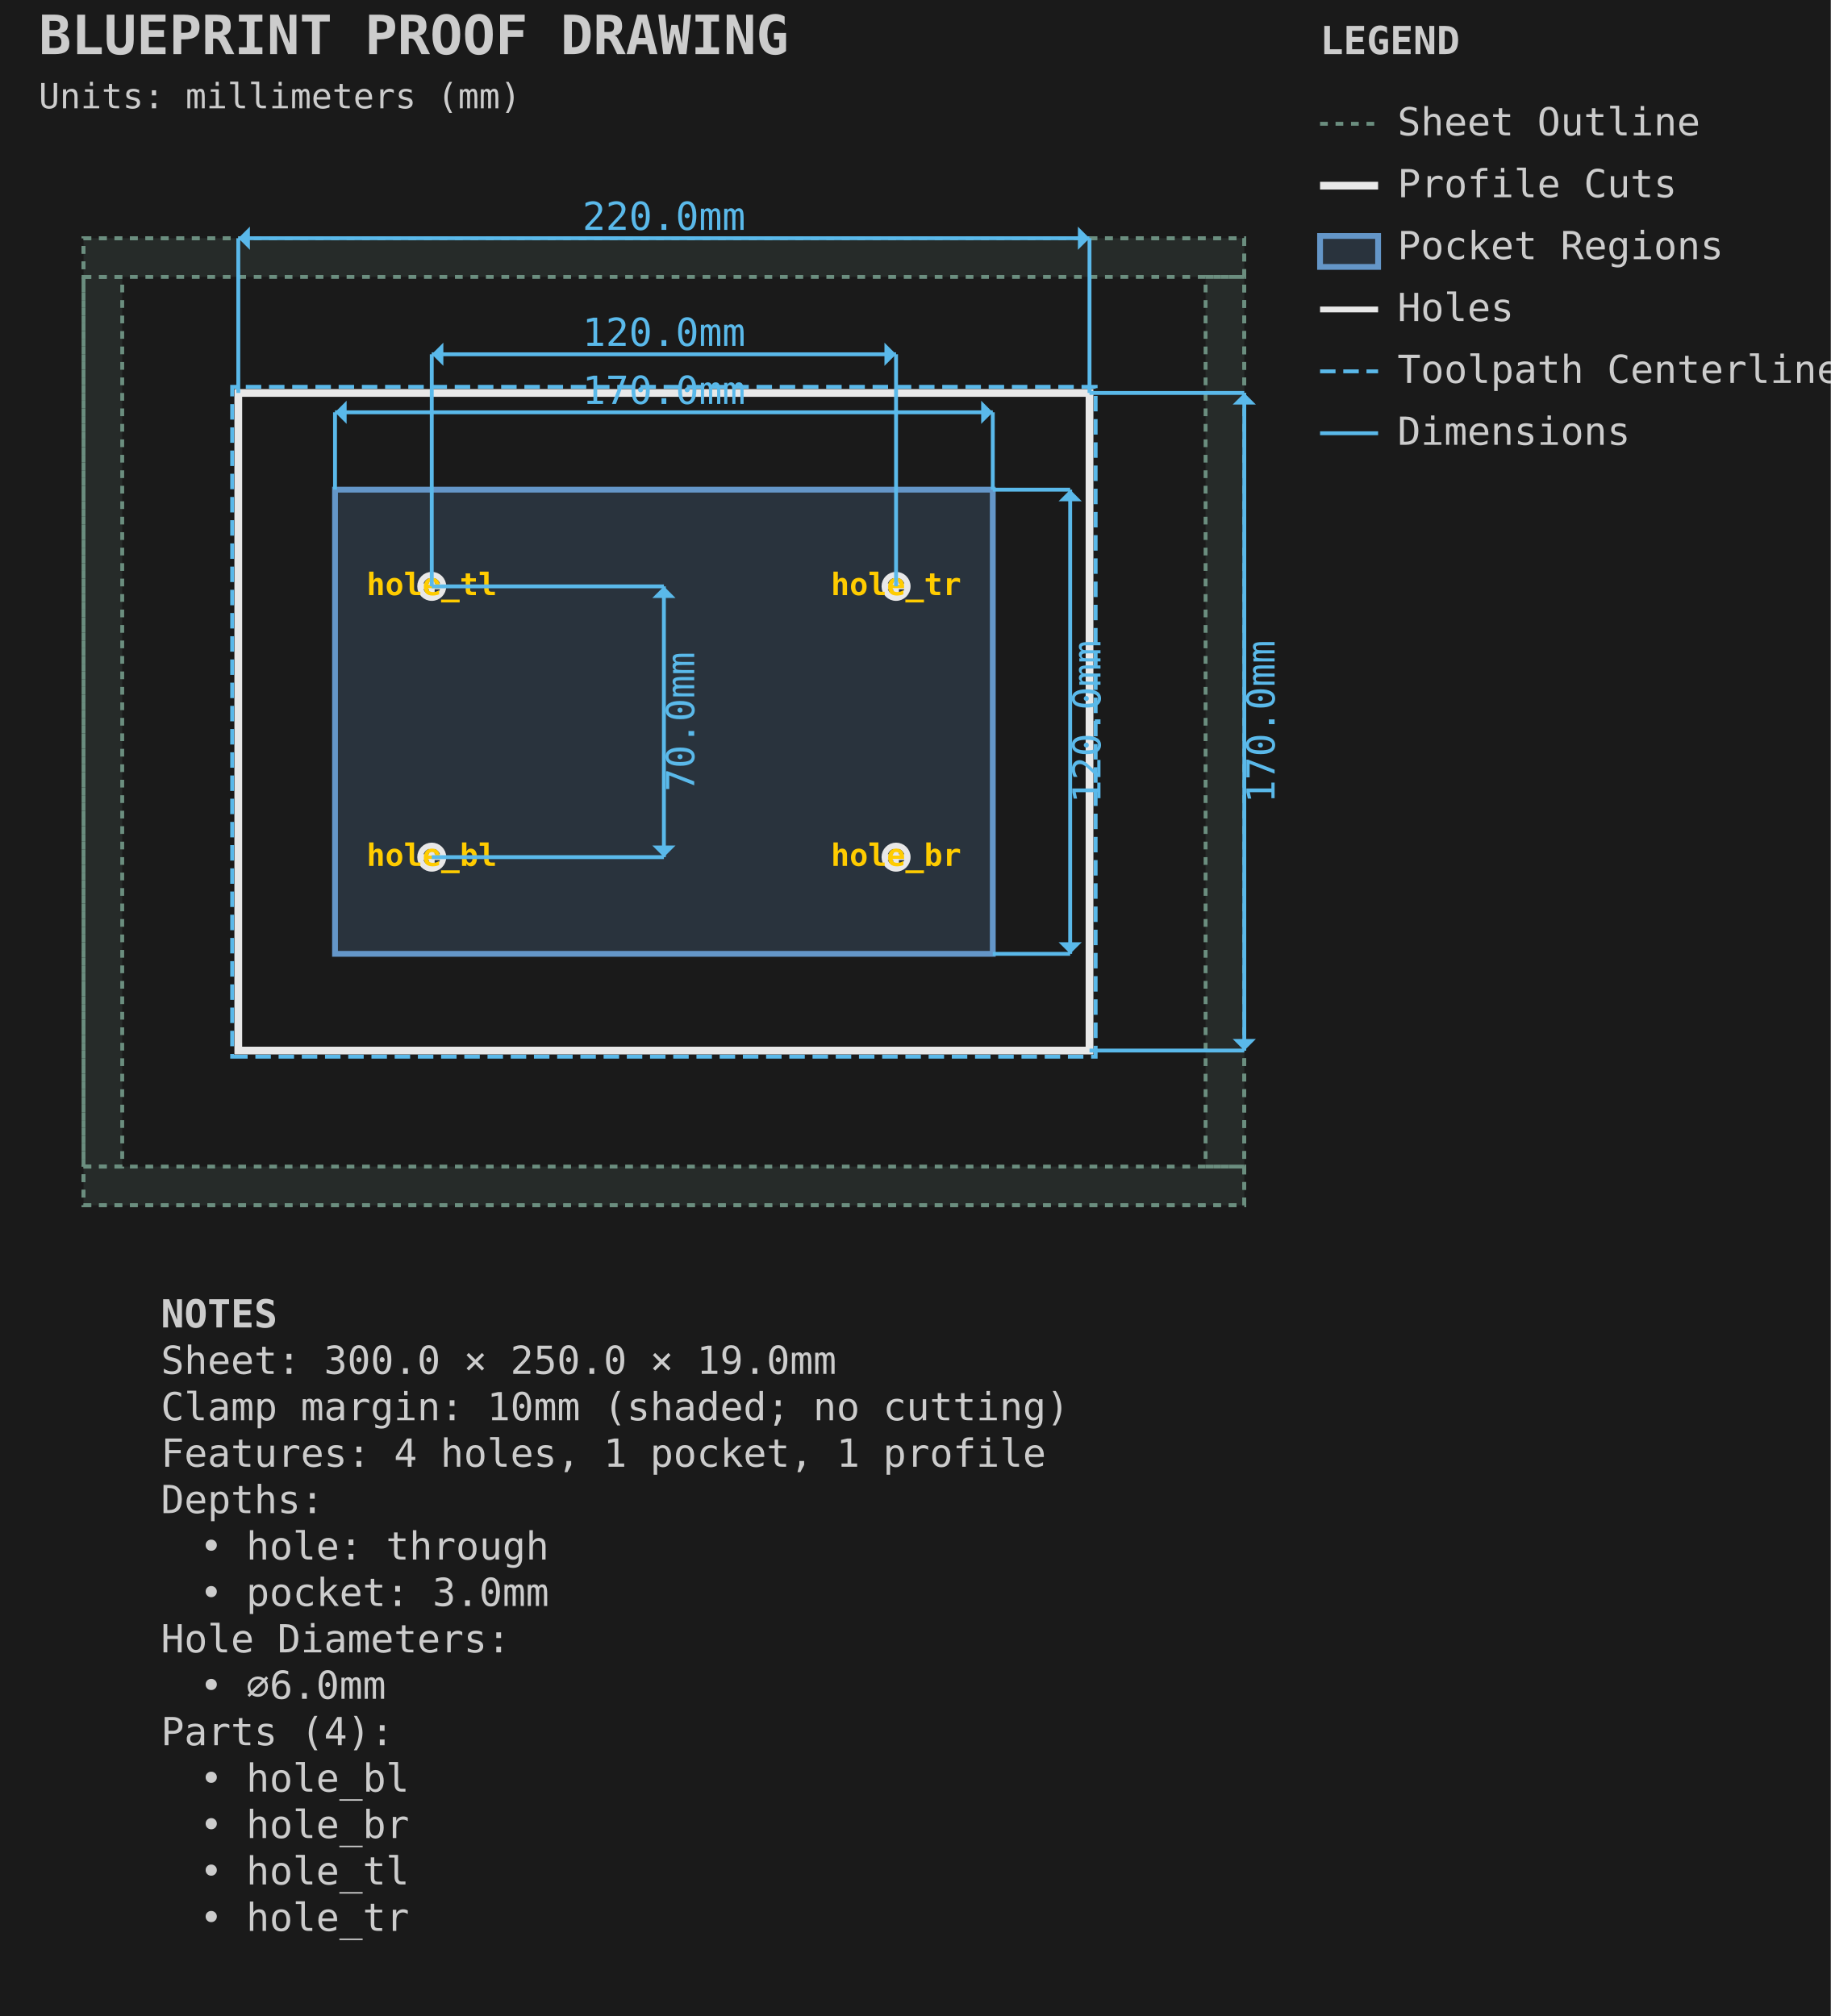
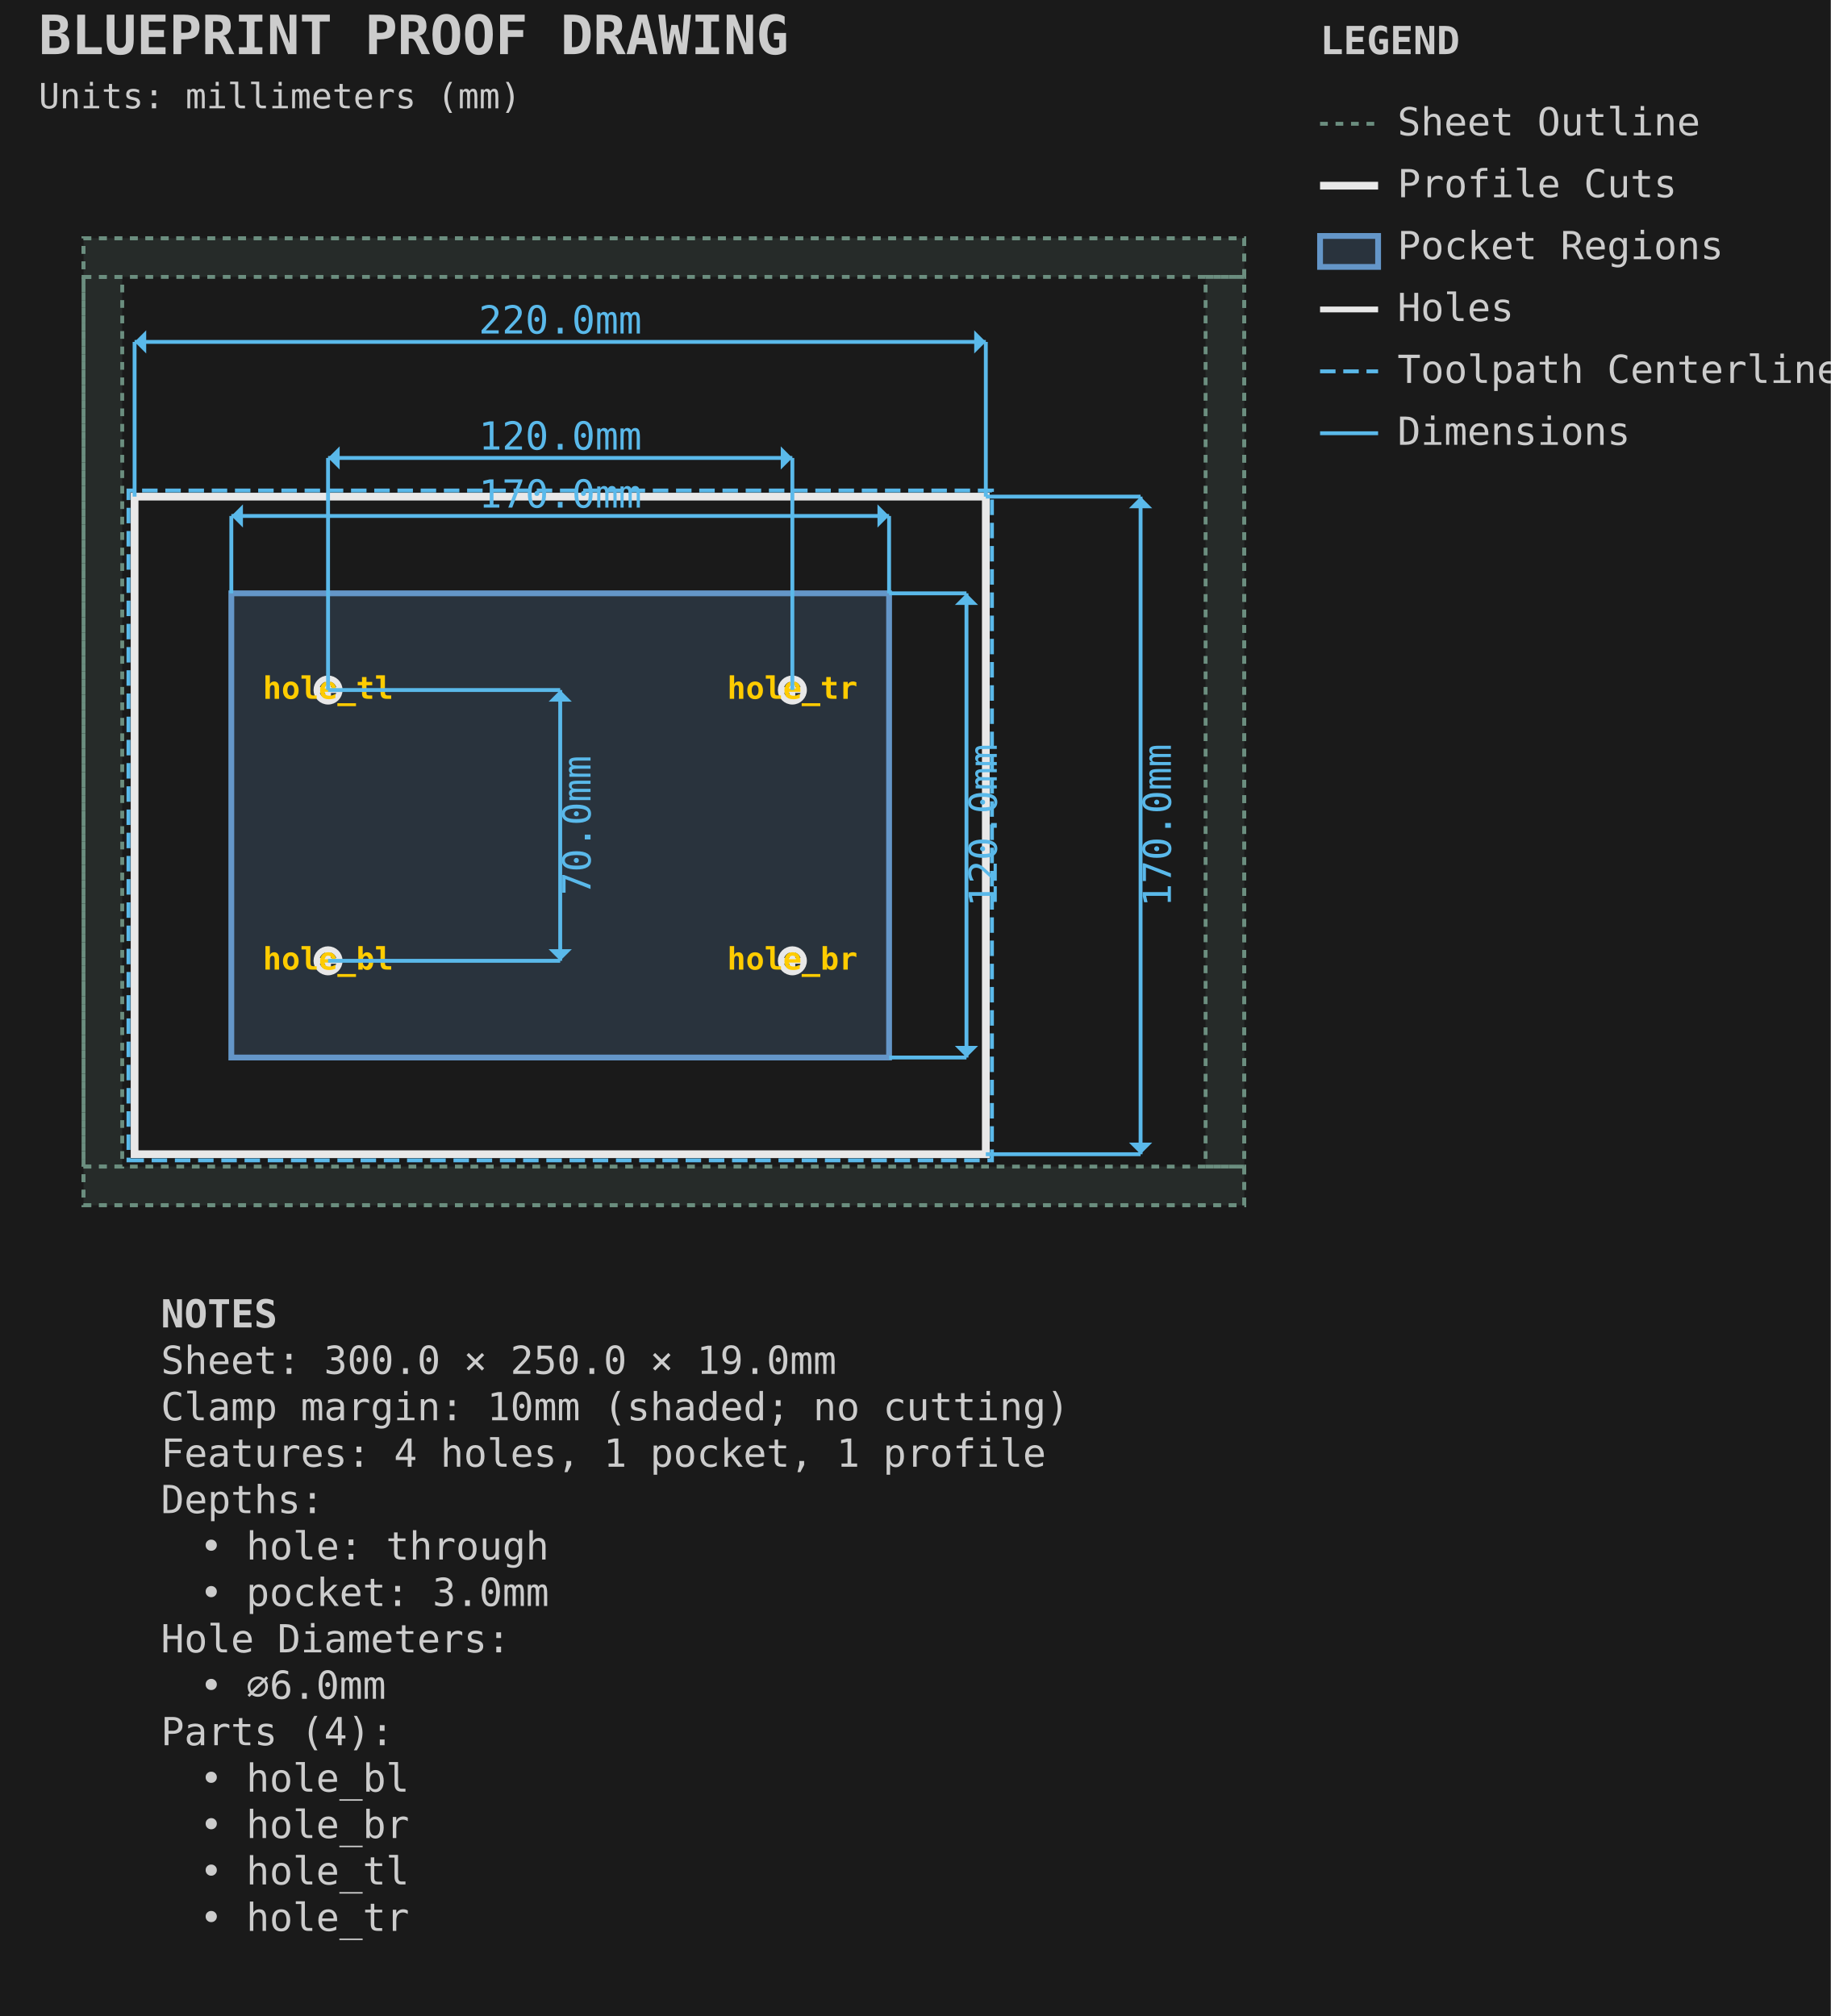
<svg xmlns="http://www.w3.org/2000/svg" viewBox="-21.587 -61.587 473.175 521.175" width="473.175mm" height="521.175mm">
  <style>.default { stroke: #e8e8e8; fill: none; stroke-width: 1; }
.sheet-outline { stroke: #6b8e7f; fill: none; stroke-width: 1; stroke-dasharray: 2,2; }
.profile { stroke: #e8e8e8; fill: none; stroke-width: 2; }
.pocket { stroke: #6496c8; fill: #6496c8; fill-opacity: 0.2; stroke-width: 1.5; }
.hole { stroke: #e8e8e8; fill: none; stroke-width: 1.5; }
.engrave { stroke: #888888; fill: none; stroke-width: 0.25; }
.bevel { stroke: #ffb454; fill: none; stroke-width: 1.5; }
.chamfer { stroke: #8bd49c; fill: none; stroke-width: 1.5; stroke-dasharray: 6,2; }
.roundover { stroke: #cba6f7; fill: none; stroke-width: 1.5; stroke-dasharray: 2,2; }
.edge-unplanned { stroke: #ff6b6b; fill: none; stroke-width: 1.5; stroke-dasharray: 4,2; }
.edge-label { fill: #e8e8e8; stroke: none; font-family: monospace; font-size: 8px; }
.keepout { stroke: #ff6b6b; fill: #ff6b6b; fill-opacity: 0.15; stroke-width: 1; stroke-dasharray: 4,2; }
.waste { stroke: #ff9500; fill: none; stroke-width: 2; stroke-dasharray: 8,4; }
.toolpath { stroke: #5ab9ea; fill: none; stroke-width: 1; stroke-dasharray: 4,2; }
.dimension { stroke: #5ab9ea; fill: none; stroke-width: 1; }
.dimension-text { fill: #5ab9ea; font-family: monospace; font-size: 10px; }
.construction { stroke: #6b8e7f; fill: none; stroke-width: 0.5; stroke-dasharray: 2,2; }
.label { fill: #ffcc00; font-family: monospace; font-size: 8px; font-weight: bold; }
.notes { fill: #cccccc; font-family: monospace; font-size: 10px; }
.table { stroke: #5c4a32; fill: #c4a46c; fill-opacity: 0.2; stroke-width: 1; }
.envelope { stroke: #ff6b6b; fill: none; stroke-width: 2; }
.spoilboard { stroke: none; fill: #4ecdc4; fill-opacity: 0.1; stroke-width: 0; }
.effective-envelope { stroke: #ffd93d; fill: none; stroke-width: 1; stroke-dasharray: 4,2; }
.origin { stroke: #ff6b6b; fill: #ff6b6b; stroke-width: 1; }
.centerline { stroke: #6b8e7f; fill: none; stroke-width: 0.5; stroke-dasharray: 8,4; }
.soft-limit { stroke: #ff9500; fill: none; stroke-width: 1.5; stroke-dasharray: 6,3; }
.t-track { stroke: none; fill: #66cc88; fill-opacity: 0.25; stroke-width: 0; }
.margin-zone { fill: #6b8e7f; fill-opacity: 0.15; }
.legend { fill: #cccccc; font-family: monospace; font-size: 10px; }
.title { fill: #cccccc; font-family: monospace; font-size: 14px; font-weight: bold; }
.section-label { fill: #5ab9ea; font-family: monospace; font-size: 9px; font-weight: bold; }
.callout-box { stroke: #5ab9ea; fill: none; stroke-width: 1; }
.callout-detail { stroke: #e8e8e8; fill: none; stroke-width: 1.5; }
.beam-assembly { stroke: #e8e8e8; fill: none; stroke-width: 1; }
.beam-layer { stroke: #6496c8; fill: #6496c8; fill-opacity: 0.15; stroke-width: 1; }
.beam-splice { stroke: #ff9500; fill: none; stroke-width: 1.5; stroke-dasharray: 4,2; }
.title-subtitle { fill: #cccccc; font-family: monospace; font-size: 9px; }
.callout-ref-text { fill: #5ab9ea; font-family: monospace; font-size: 7px; }
.callout-dim-text { fill: #5ab9ea; font-family: monospace; font-size: 8px; }
.beam-dim-text { fill: #5ab9ea; font-family: monospace; font-size: 8px; }
.beam-segment-text { fill: #5ab9ea; font-family: monospace; font-size: 7px; }
.heightfield-border { stroke: #ffcc00; fill: none; stroke-width: 1; stroke-dasharray: 4,2; }</style>
  <rect x="-21.587" y="-61.587" width="473.175" height="521.175" fill="#1a1a1a" />
  <g id="SHEET_OUTLINE" class="sheet-outline">
    <rect x="0.000" y="0.000" width="300.000" height="250.000" stroke="#6b8e7f" fill="none" stroke-width="1" stroke-dasharray="2,2" id="sheet_boundary" />
    <rect x="0.000" y="0.000" width="300.000" height="10.000" fill="#6b8e7f" fill-opacity="0.15" id="margin_bottom" />
    <rect x="0.000" y="240.000" width="300.000" height="10.000" fill="#6b8e7f" fill-opacity="0.15" id="margin_top" />
    <rect x="0.000" y="10.000" width="10.000" height="230.000" fill="#6b8e7f" fill-opacity="0.15" id="margin_left" />
    <rect x="290.000" y="10.000" width="10.000" height="230.000" fill="#6b8e7f" fill-opacity="0.15" id="margin_right" />
  </g>
  <g id="PROFILE_CUTS" class="profile-cuts">
-     <path d="M 40.000 210.000 L 260.000 210.000 L 260.000 40.000 L 40.000 40.000 Z" stroke="#e8e8e8" fill="none" stroke-width="2" id="generated_profile_0" />
+     <path d="M 13.200 236.800 L 233.200 236.800 L 233.200 66.800 L 13.200 66.800 Z" stroke="#e8e8e8" fill="none" stroke-width="2" id="generated_profile_0" />
  </g>
  <g id="PROFILE_TOOLPATHS" class="profile-toolpaths">
-     <path d="M 38.413 211.588 L 261.587 211.588 L 261.587 38.412 L 38.413 38.412 Z" stroke="#5ab9ea" fill="none" stroke-width="1" stroke-dasharray="4,2" id="generated_profile_0_toolpath" />
+     <path d="M 11.612 238.388 L 234.787 238.388 L 234.787 65.213 L 11.612 65.213 Z" stroke="#5ab9ea" fill="none" stroke-width="1" stroke-dasharray="4,2" id="generated_profile_0_toolpath" />
  </g>
  <g id="POCKET_REGIONS" class="pocket-regions">
-     <rect x="65.000" y="65.000" width="170.000" height="120.000" stroke="#6496c8" fill="#6496c8" fill-opacity="0.2" stroke-width="1.5" id="generated_pocket_1" />
+     <rect x="38.200" y="91.800" width="170.000" height="120.000" stroke="#6496c8" fill="#6496c8" fill-opacity="0.2" stroke-width="1.5" id="generated_pocket_1" />
  </g>
  <g id="HOLES" class="holes">
-     <circle cx="90.000" cy="160.000" r="3.000" stroke="#e8e8e8" fill="none" stroke-width="1.5" id="hole_bl" />
-     <line x1="87.000" y1="160.000" x2="93.000" y2="160.000" stroke="#e8e8e8" fill="none" stroke-width="1.5" id="hole_bl_cross_h" />
-     <line x1="90.000" y1="157.000" x2="90.000" y2="163.000" stroke="#e8e8e8" fill="none" stroke-width="1.5" id="hole_bl_cross_v" />
-     <circle cx="210.000" cy="160.000" r="3.000" stroke="#e8e8e8" fill="none" stroke-width="1.5" id="hole_br" />
-     <line x1="207.000" y1="160.000" x2="213.000" y2="160.000" stroke="#e8e8e8" fill="none" stroke-width="1.5" id="hole_br_cross_h" />
-     <line x1="210.000" y1="157.000" x2="210.000" y2="163.000" stroke="#e8e8e8" fill="none" stroke-width="1.5" id="hole_br_cross_v" />
-     <circle cx="90.000" cy="90.000" r="3.000" stroke="#e8e8e8" fill="none" stroke-width="1.5" id="hole_tl" />
-     <line x1="87.000" y1="90.000" x2="93.000" y2="90.000" stroke="#e8e8e8" fill="none" stroke-width="1.5" id="hole_tl_cross_h" />
-     <line x1="90.000" y1="87.000" x2="90.000" y2="93.000" stroke="#e8e8e8" fill="none" stroke-width="1.5" id="hole_tl_cross_v" />
-     <circle cx="210.000" cy="90.000" r="3.000" stroke="#e8e8e8" fill="none" stroke-width="1.5" id="hole_tr" />
-     <line x1="207.000" y1="90.000" x2="213.000" y2="90.000" stroke="#e8e8e8" fill="none" stroke-width="1.5" id="hole_tr_cross_h" />
-     <line x1="210.000" y1="87.000" x2="210.000" y2="93.000" stroke="#e8e8e8" fill="none" stroke-width="1.5" id="hole_tr_cross_v" />
+     <circle cx="63.200" cy="186.800" r="3.000" stroke="#e8e8e8" fill="none" stroke-width="1.5" id="hole_bl" />
+     <line x1="60.200" y1="186.800" x2="66.200" y2="186.800" stroke="#e8e8e8" fill="none" stroke-width="1.5" id="hole_bl_cross_h" />
+     <line x1="63.200" y1="183.800" x2="63.200" y2="189.800" stroke="#e8e8e8" fill="none" stroke-width="1.5" id="hole_bl_cross_v" />
+     <circle cx="183.200" cy="186.800" r="3.000" stroke="#e8e8e8" fill="none" stroke-width="1.5" id="hole_br" />
+     <line x1="180.200" y1="186.800" x2="186.200" y2="186.800" stroke="#e8e8e8" fill="none" stroke-width="1.5" id="hole_br_cross_h" />
+     <line x1="183.200" y1="183.800" x2="183.200" y2="189.800" stroke="#e8e8e8" fill="none" stroke-width="1.5" id="hole_br_cross_v" />
+     <circle cx="63.200" cy="116.800" r="3.000" stroke="#e8e8e8" fill="none" stroke-width="1.5" id="hole_tl" />
+     <line x1="60.200" y1="116.800" x2="66.200" y2="116.800" stroke="#e8e8e8" fill="none" stroke-width="1.5" id="hole_tl_cross_h" />
+     <line x1="63.200" y1="113.800" x2="63.200" y2="119.800" stroke="#e8e8e8" fill="none" stroke-width="1.5" id="hole_tl_cross_v" />
+     <circle cx="183.200" cy="116.800" r="3.000" stroke="#e8e8e8" fill="none" stroke-width="1.5" id="hole_tr" />
+     <line x1="180.200" y1="116.800" x2="186.200" y2="116.800" stroke="#e8e8e8" fill="none" stroke-width="1.5" id="hole_tr_cross_h" />
+     <line x1="183.200" y1="113.800" x2="183.200" y2="119.800" stroke="#e8e8e8" fill="none" stroke-width="1.5" id="hole_tr_cross_v" />
  </g>
  <g id="LABELS" class="labels">
-     <text x="90.000" y="160.000" text-anchor="middle" dominant-baseline="middle" fill="#ffcc00" font-family="monospace" font-size="8px" font-weight="bold" id="hole_bl_label">hole_bl</text>
-     <text x="210.000" y="160.000" text-anchor="middle" dominant-baseline="middle" fill="#ffcc00" font-family="monospace" font-size="8px" font-weight="bold" id="hole_br_label">hole_br</text>
-     <text x="90.000" y="90.000" text-anchor="middle" dominant-baseline="middle" fill="#ffcc00" font-family="monospace" font-size="8px" font-weight="bold" id="hole_tl_label">hole_tl</text>
-     <text x="210.000" y="90.000" text-anchor="middle" dominant-baseline="middle" fill="#ffcc00" font-family="monospace" font-size="8px" font-weight="bold" id="hole_tr_label">hole_tr</text>
+     <text x="63.200" y="186.800" text-anchor="middle" dominant-baseline="middle" fill="#ffcc00" font-family="monospace" font-size="8px" font-weight="bold" id="hole_bl_label">hole_bl</text>
+     <text x="183.200" y="186.800" text-anchor="middle" dominant-baseline="middle" fill="#ffcc00" font-family="monospace" font-size="8px" font-weight="bold" id="hole_br_label">hole_br</text>
+     <text x="63.200" y="116.800" text-anchor="middle" dominant-baseline="middle" fill="#ffcc00" font-family="monospace" font-size="8px" font-weight="bold" id="hole_tl_label">hole_tl</text>
+     <text x="183.200" y="116.800" text-anchor="middle" dominant-baseline="middle" fill="#ffcc00" font-family="monospace" font-size="8px" font-weight="bold" id="hole_tr_label">hole_tr</text>
  </g>
  <g id="DIMENSIONS" class="dimensions">
-     <line x1="65.0" y1="65.0" x2="65.0" y2="45.0" stroke="#5ab9ea" stroke-width="1" />
-     <line x1="235.0" y1="65.0" x2="235.0" y2="45.0" stroke="#5ab9ea" stroke-width="1" />
-     <line x1="65.0" y1="45.0" x2="235.0" y2="45.0" stroke="#5ab9ea" stroke-width="1" />
-     <polygon points="65.0,45.0 68.0,42.0 68.0,48.0" fill="#5ab9ea" />
-     <polygon points="235.0,45.0 232.0,42.0 232.0,48.0" fill="#5ab9ea" />
-     <text x="150.0" y="40.0" text-anchor="middle" dominant-baseline="middle" fill="#5ab9ea" font-family="monospace" font-size="10px">170.0mm</text>
-     <line x1="235.0" y1="65.0" x2="255.0" y2="65.0" stroke="#5ab9ea" stroke-width="1" />
-     <line x1="235.0" y1="185.0" x2="255.0" y2="185.0" stroke="#5ab9ea" stroke-width="1" />
-     <line x1="255.0" y1="65.0" x2="255.0" y2="185.0" stroke="#5ab9ea" stroke-width="1" />
-     <polygon points="255.0,65.0 252.0,68.0 258.0,68.0" fill="#5ab9ea" />
-     <polygon points="255.0,185.0 252.0,182.0 258.0,182.0" fill="#5ab9ea" />
-     <text x="260.0" y="125.0" text-anchor="middle" dominant-baseline="middle" transform="rotate(-90 260.0 125.0)" fill="#5ab9ea" font-family="monospace" font-size="10px">120.0mm</text>
-     <line x1="40.0" y1="40.0" x2="40.0" y2="0.0" stroke="#5ab9ea" stroke-width="1" />
-     <line x1="260.0" y1="40.0" x2="260.0" y2="0.0" stroke="#5ab9ea" stroke-width="1" />
-     <line x1="40.0" y1="0.0" x2="260.0" y2="0.0" stroke="#5ab9ea" stroke-width="1" />
-     <polygon points="40.0,0.0 43.0,-3.0 43.0,3.0" fill="#5ab9ea" />
-     <polygon points="260.0,0.0 257.0,-3.0 257.0,3.0" fill="#5ab9ea" />
-     <text x="150.0" y="-5.0" text-anchor="middle" dominant-baseline="middle" fill="#5ab9ea" font-family="monospace" font-size="10px">220.0mm</text>
-     <line x1="260.0" y1="40.0" x2="300.0" y2="40.0" stroke="#5ab9ea" stroke-width="1" />
-     <line x1="260.0" y1="210.0" x2="300.0" y2="210.0" stroke="#5ab9ea" stroke-width="1" />
-     <line x1="300.0" y1="40.0" x2="300.0" y2="210.0" stroke="#5ab9ea" stroke-width="1" />
-     <polygon points="300.0,40.0 297.0,43.0 303.0,43.0" fill="#5ab9ea" />
-     <polygon points="300.0,210.0 297.0,207.0 303.0,207.0" fill="#5ab9ea" />
-     <text x="305.0" y="125.0" text-anchor="middle" dominant-baseline="middle" transform="rotate(-90 305.0 125.0)" fill="#5ab9ea" font-family="monospace" font-size="10px">170.0mm</text>
-     <line x1="90.0" y1="90.0" x2="90.0" y2="30.0" stroke="#5ab9ea" stroke-width="1" />
-     <line x1="210.0" y1="90.0" x2="210.0" y2="30.0" stroke="#5ab9ea" stroke-width="1" />
-     <line x1="90.0" y1="30.0" x2="210.0" y2="30.0" stroke="#5ab9ea" stroke-width="1" />
-     <polygon points="90.0,30.0 93.0,27.0 93.0,33.0" fill="#5ab9ea" />
-     <polygon points="210.0,30.0 207.0,27.0 207.0,33.0" fill="#5ab9ea" />
-     <text x="150.0" y="25.0" text-anchor="middle" dominant-baseline="middle" fill="#5ab9ea" font-family="monospace" font-size="10px">120.0mm</text>
-     <line x1="90.0" y1="90.0" x2="150.0" y2="90.0" stroke="#5ab9ea" stroke-width="1" />
-     <line x1="90.0" y1="160.0" x2="150.0" y2="160.0" stroke="#5ab9ea" stroke-width="1" />
-     <line x1="150.0" y1="90.0" x2="150.0" y2="160.0" stroke="#5ab9ea" stroke-width="1" />
-     <polygon points="150.0,90.0 147.0,93.0 153.0,93.0" fill="#5ab9ea" />
-     <polygon points="150.0,160.0 147.0,157.0 153.0,157.0" fill="#5ab9ea" />
-     <text x="155.0" y="125.0" text-anchor="middle" dominant-baseline="middle" transform="rotate(-90 155.0 125.0)" fill="#5ab9ea" font-family="monospace" font-size="10px">70.0mm</text>
+     <line x1="38.2" y1="91.8" x2="38.2" y2="71.8" stroke="#5ab9ea" stroke-width="1" />
+     <line x1="208.2" y1="91.8" x2="208.2" y2="71.8" stroke="#5ab9ea" stroke-width="1" />
+     <line x1="38.2" y1="71.8" x2="208.2" y2="71.8" stroke="#5ab9ea" stroke-width="1" />
+     <polygon points="38.2,71.8 41.2,68.8 41.2,74.8" fill="#5ab9ea" />
+     <polygon points="208.2,71.8 205.2,68.8 205.2,74.8" fill="#5ab9ea" />
+     <text x="123.2" y="66.8" text-anchor="middle" dominant-baseline="middle" fill="#5ab9ea" font-family="monospace" font-size="10px">170.0mm</text>
+     <line x1="208.2" y1="91.8" x2="228.2" y2="91.8" stroke="#5ab9ea" stroke-width="1" />
+     <line x1="208.2" y1="211.8" x2="228.2" y2="211.8" stroke="#5ab9ea" stroke-width="1" />
+     <line x1="228.2" y1="91.8" x2="228.2" y2="211.8" stroke="#5ab9ea" stroke-width="1" />
+     <polygon points="228.2,91.8 225.2,94.8 231.2,94.8" fill="#5ab9ea" />
+     <polygon points="228.2,211.8 225.2,208.8 231.2,208.8" fill="#5ab9ea" />
+     <text x="233.2" y="151.8" text-anchor="middle" dominant-baseline="middle" transform="rotate(-90 233.2 151.8)" fill="#5ab9ea" font-family="monospace" font-size="10px">120.0mm</text>
+     <line x1="13.2" y1="66.8" x2="13.2" y2="26.8" stroke="#5ab9ea" stroke-width="1" />
+     <line x1="233.2" y1="66.8" x2="233.2" y2="26.8" stroke="#5ab9ea" stroke-width="1" />
+     <line x1="13.2" y1="26.8" x2="233.2" y2="26.8" stroke="#5ab9ea" stroke-width="1" />
+     <polygon points="13.2,26.8 16.2,23.8 16.2,29.8" fill="#5ab9ea" />
+     <polygon points="233.2,26.8 230.2,23.8 230.2,29.8" fill="#5ab9ea" />
+     <text x="123.2" y="21.8" text-anchor="middle" dominant-baseline="middle" fill="#5ab9ea" font-family="monospace" font-size="10px">220.0mm</text>
+     <line x1="233.2" y1="66.8" x2="273.2" y2="66.8" stroke="#5ab9ea" stroke-width="1" />
+     <line x1="233.2" y1="236.8" x2="273.2" y2="236.8" stroke="#5ab9ea" stroke-width="1" />
+     <line x1="273.2" y1="66.8" x2="273.2" y2="236.8" stroke="#5ab9ea" stroke-width="1" />
+     <polygon points="273.2,66.8 270.2,69.8 276.2,69.8" fill="#5ab9ea" />
+     <polygon points="273.2,236.8 270.2,233.8 276.2,233.8" fill="#5ab9ea" />
+     <text x="278.2" y="151.8" text-anchor="middle" dominant-baseline="middle" transform="rotate(-90 278.2 151.8)" fill="#5ab9ea" font-family="monospace" font-size="10px">170.0mm</text>
+     <line x1="63.2" y1="116.8" x2="63.2" y2="56.8" stroke="#5ab9ea" stroke-width="1" />
+     <line x1="183.2" y1="116.8" x2="183.2" y2="56.8" stroke="#5ab9ea" stroke-width="1" />
+     <line x1="63.2" y1="56.8" x2="183.2" y2="56.8" stroke="#5ab9ea" stroke-width="1" />
+     <polygon points="63.2,56.8 66.2,53.8 66.2,59.8" fill="#5ab9ea" />
+     <polygon points="183.2,56.8 180.2,53.8 180.2,59.8" fill="#5ab9ea" />
+     <text x="123.2" y="51.8" text-anchor="middle" dominant-baseline="middle" fill="#5ab9ea" font-family="monospace" font-size="10px">120.0mm</text>
+     <line x1="63.2" y1="116.8" x2="123.2" y2="116.8" stroke="#5ab9ea" stroke-width="1" />
+     <line x1="63.2" y1="186.8" x2="123.2" y2="186.8" stroke="#5ab9ea" stroke-width="1" />
+     <line x1="123.2" y1="116.8" x2="123.2" y2="186.8" stroke="#5ab9ea" stroke-width="1" />
+     <polygon points="123.2,116.8 120.2,119.8 126.2,119.8" fill="#5ab9ea" />
+     <polygon points="123.2,186.8 120.2,183.8 126.2,183.8" fill="#5ab9ea" />
+     <text x="128.2" y="151.8" text-anchor="middle" dominant-baseline="middle" transform="rotate(-90 128.2 151.8)" fill="#5ab9ea" font-family="monospace" font-size="10px">70.0mm</text>
  </g>
  <g id="TITLE_BLOCK" class="title-block">
    <text x="-11.587" y="-47.587" fill="#cccccc" font-family="monospace" font-size="14px" font-weight="bold">BLUEPRINT PROOF DRAWING</text>
    <text x="-11.587" y="-33.587" fill="#cccccc" font-family="monospace" font-size="9px">Units: millimeters (mm)</text>
  </g>
  <g id="LEGEND" class="legend">
    <text x="319.587" y="-47.587" fill="#cccccc" font-family="monospace" font-size="10px" font-weight="bold">LEGEND</text>
    <line x1="319.587" y1="-29.587" x2="334.587" y2="-29.587" stroke="#6b8e7f" stroke-width="1" stroke-dasharray="2,2" />
    <text x="339.587" y="-26.587" fill="#cccccc" font-family="monospace" font-size="10px">Sheet Outline</text>
    <line x1="319.587" y1="-13.587" x2="334.587" y2="-13.587" stroke="#e8e8e8" stroke-width="2" />
    <text x="339.587" y="-10.587" fill="#cccccc" font-family="monospace" font-size="10px">Profile Cuts</text>
    <rect x="319.587" y="-0.587" width="15.0" height="8" stroke="#6496c8" stroke-width="1.5" fill="#6496c8" fill-opacity="0.2" />
    <text x="339.587" y="5.413" fill="#cccccc" font-family="monospace" font-size="10px">Pocket Regions</text>
    <line x1="319.587" y1="18.413" x2="334.587" y2="18.413" stroke="#e8e8e8" stroke-width="1.5" />
    <text x="339.587" y="21.413" fill="#cccccc" font-family="monospace" font-size="10px">Holes</text>
    <line x1="319.587" y1="34.413" x2="334.587" y2="34.413" stroke="#5ab9ea" stroke-width="1" stroke-dasharray="4,2" />
    <text x="339.587" y="37.413" fill="#cccccc" font-family="monospace" font-size="10px">Toolpath Centerline</text>
    <line x1="319.587" y1="50.413" x2="334.587" y2="50.413" stroke="#5ab9ea" stroke-width="1" />
    <text x="339.587" y="53.413" fill="#cccccc" font-family="monospace" font-size="10px">Dimensions</text>
  </g>
  <g id="NOTES" class="notes">
    <text x="20.0" y="281.587" fill="#cccccc" font-family="monospace" font-size="10px" font-weight="bold">NOTES</text>
    <text x="20.0" y="293.587" fill="#cccccc" font-family="monospace" font-size="10px">Sheet: 300.0 × 250.0 × 19.0mm</text>
    <text x="20.0" y="305.587" fill="#cccccc" font-family="monospace" font-size="10px">Clamp margin: 10mm (shaded; no cutting)</text>
    <text x="20.0" y="317.587" fill="#cccccc" font-family="monospace" font-size="10px">Features: 4 holes, 1 pocket, 1 profile</text>
    <text x="20.0" y="329.587" fill="#cccccc" font-family="monospace" font-size="10px">Depths:</text>
    <text x="30.0" y="341.587" fill="#cccccc" font-family="monospace" font-size="10px">• hole: through</text>
    <text x="30.0" y="353.587" fill="#cccccc" font-family="monospace" font-size="10px">• pocket: 3.0mm</text>
    <text x="20.0" y="365.587" fill="#cccccc" font-family="monospace" font-size="10px">Hole Diameters:</text>
    <text x="30.0" y="377.587" fill="#cccccc" font-family="monospace" font-size="10px">• ⌀6.0mm</text>
    <text x="20.0" y="389.587" fill="#cccccc" font-family="monospace" font-size="10px">Parts (4):</text>
    <text x="30.0" y="401.587" fill="#cccccc" font-family="monospace" font-size="10px">• hole_bl</text>
    <text x="30.0" y="413.587" fill="#cccccc" font-family="monospace" font-size="10px">• hole_br</text>
    <text x="30.0" y="425.587" fill="#cccccc" font-family="monospace" font-size="10px">• hole_tl</text>
    <text x="30.0" y="437.587" fill="#cccccc" font-family="monospace" font-size="10px">• hole_tr</text>
  </g>
</svg>
